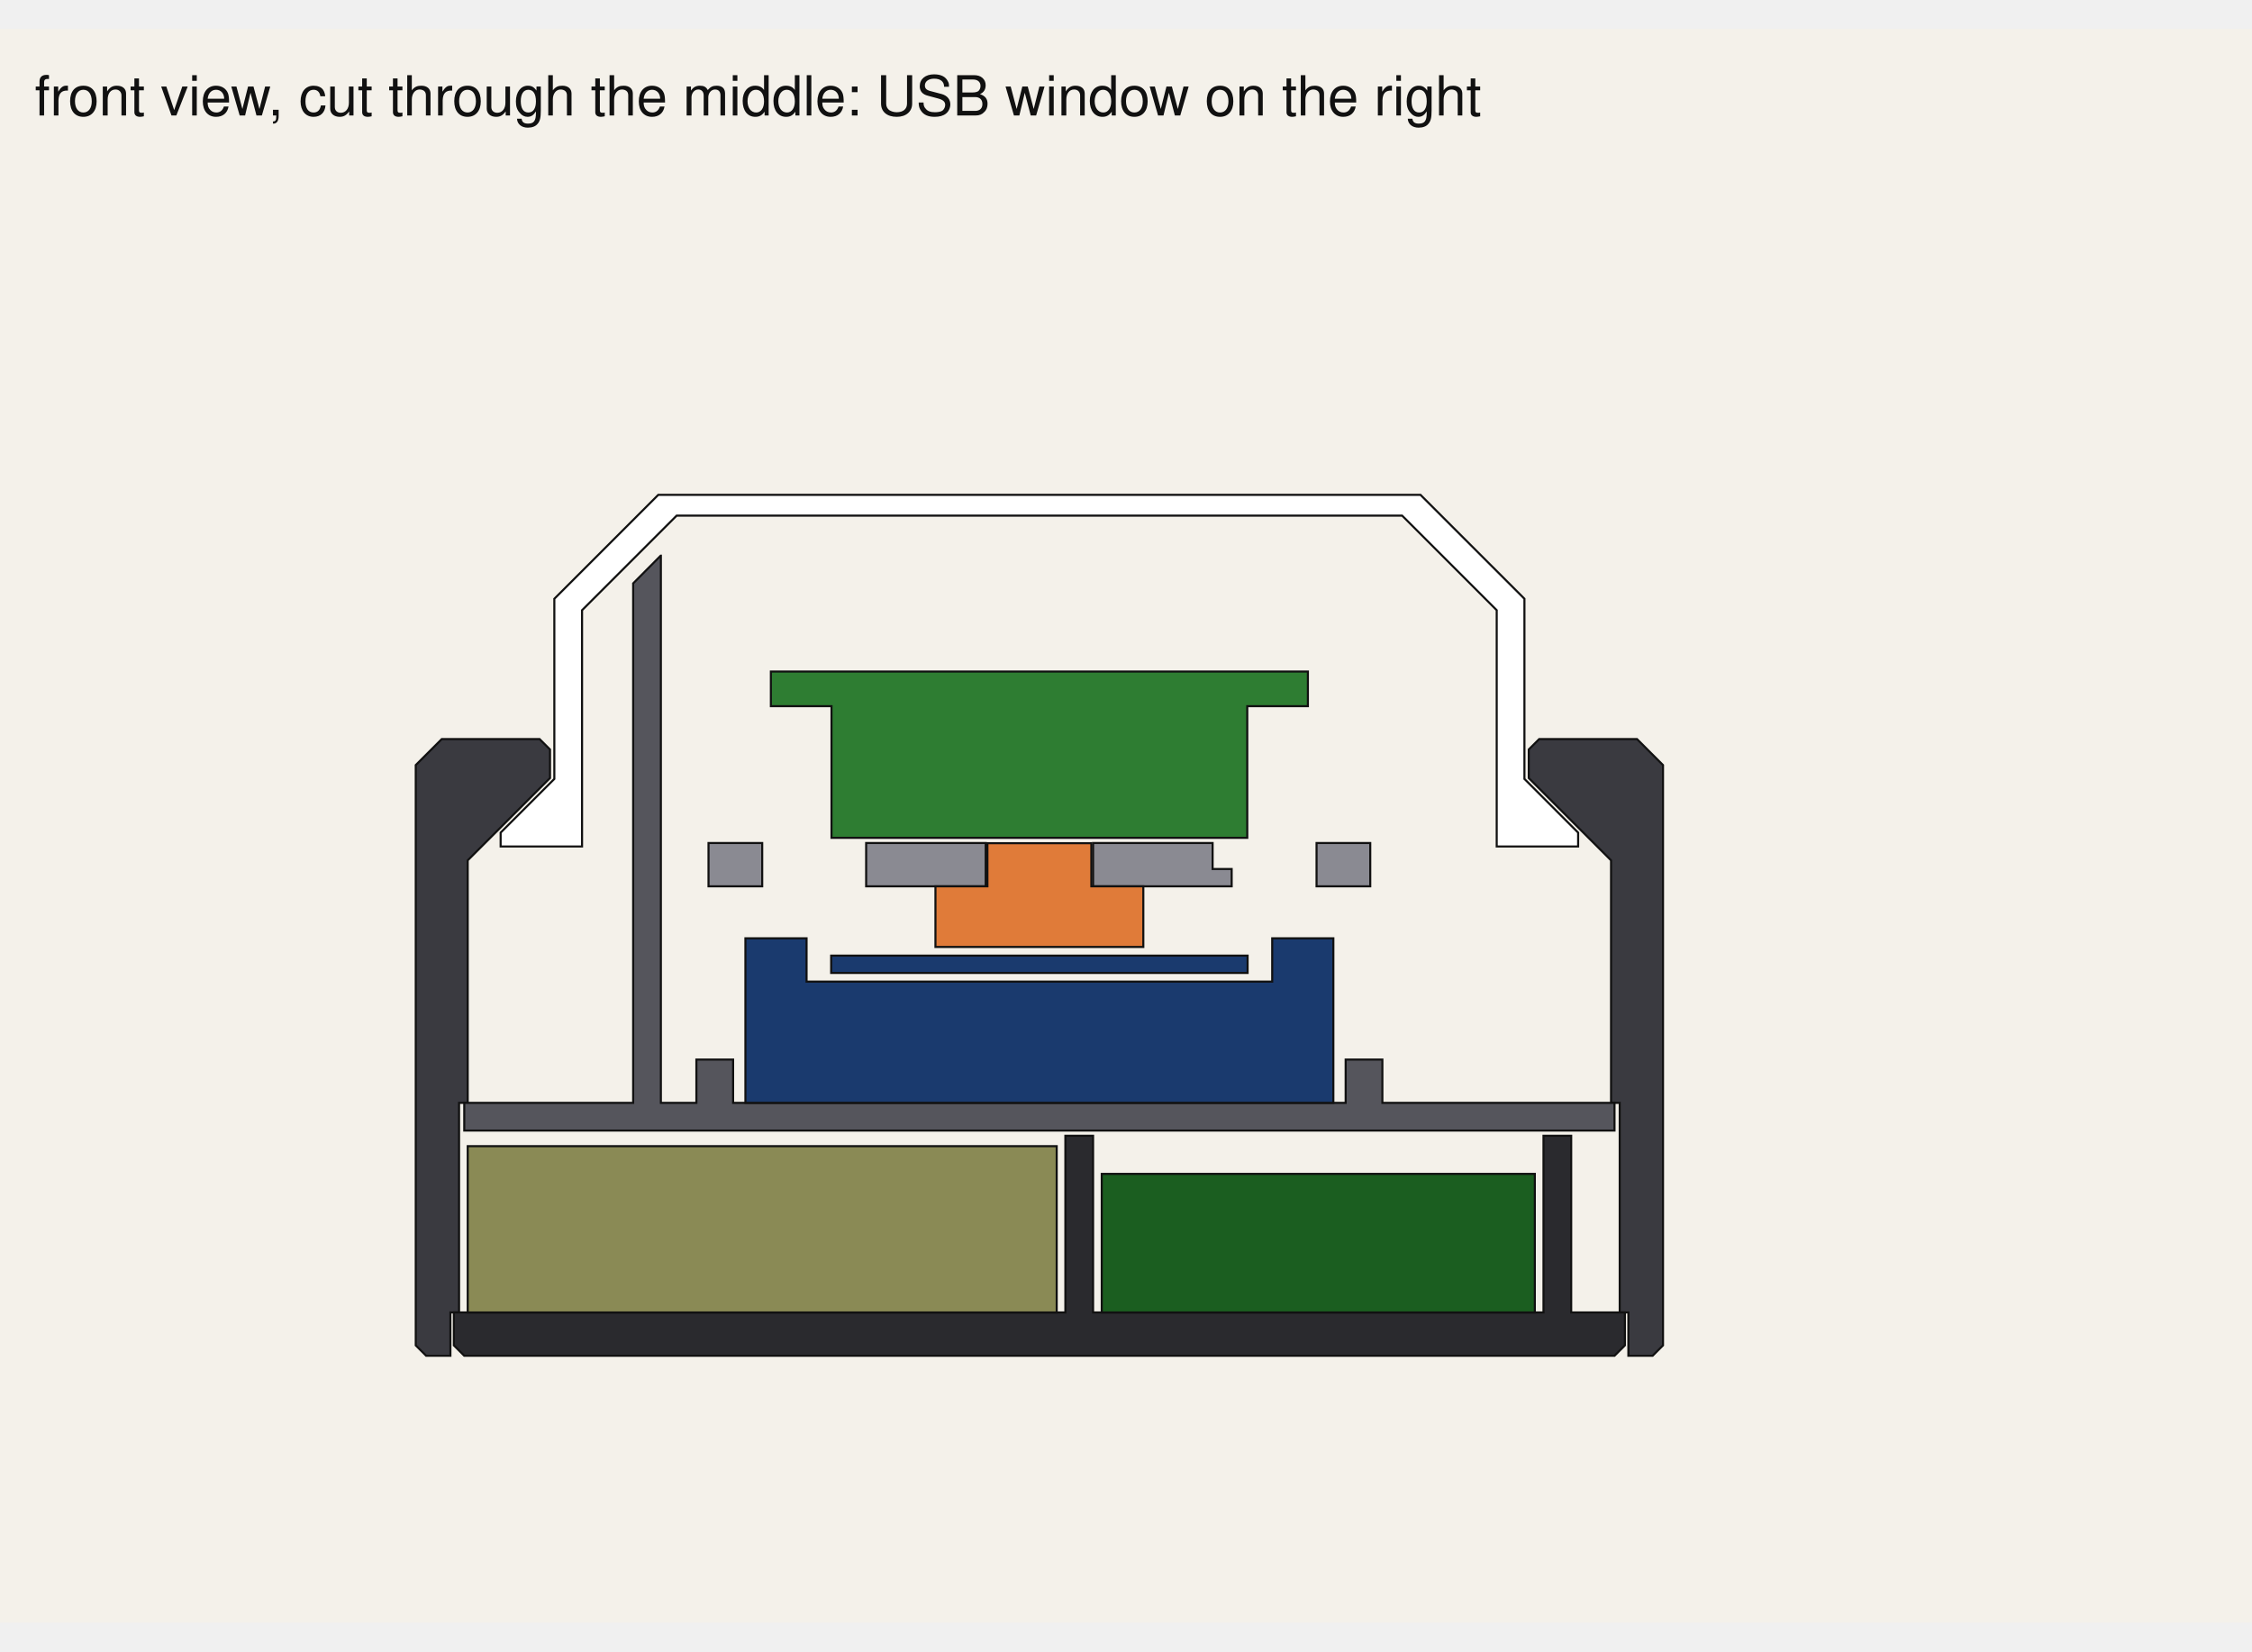
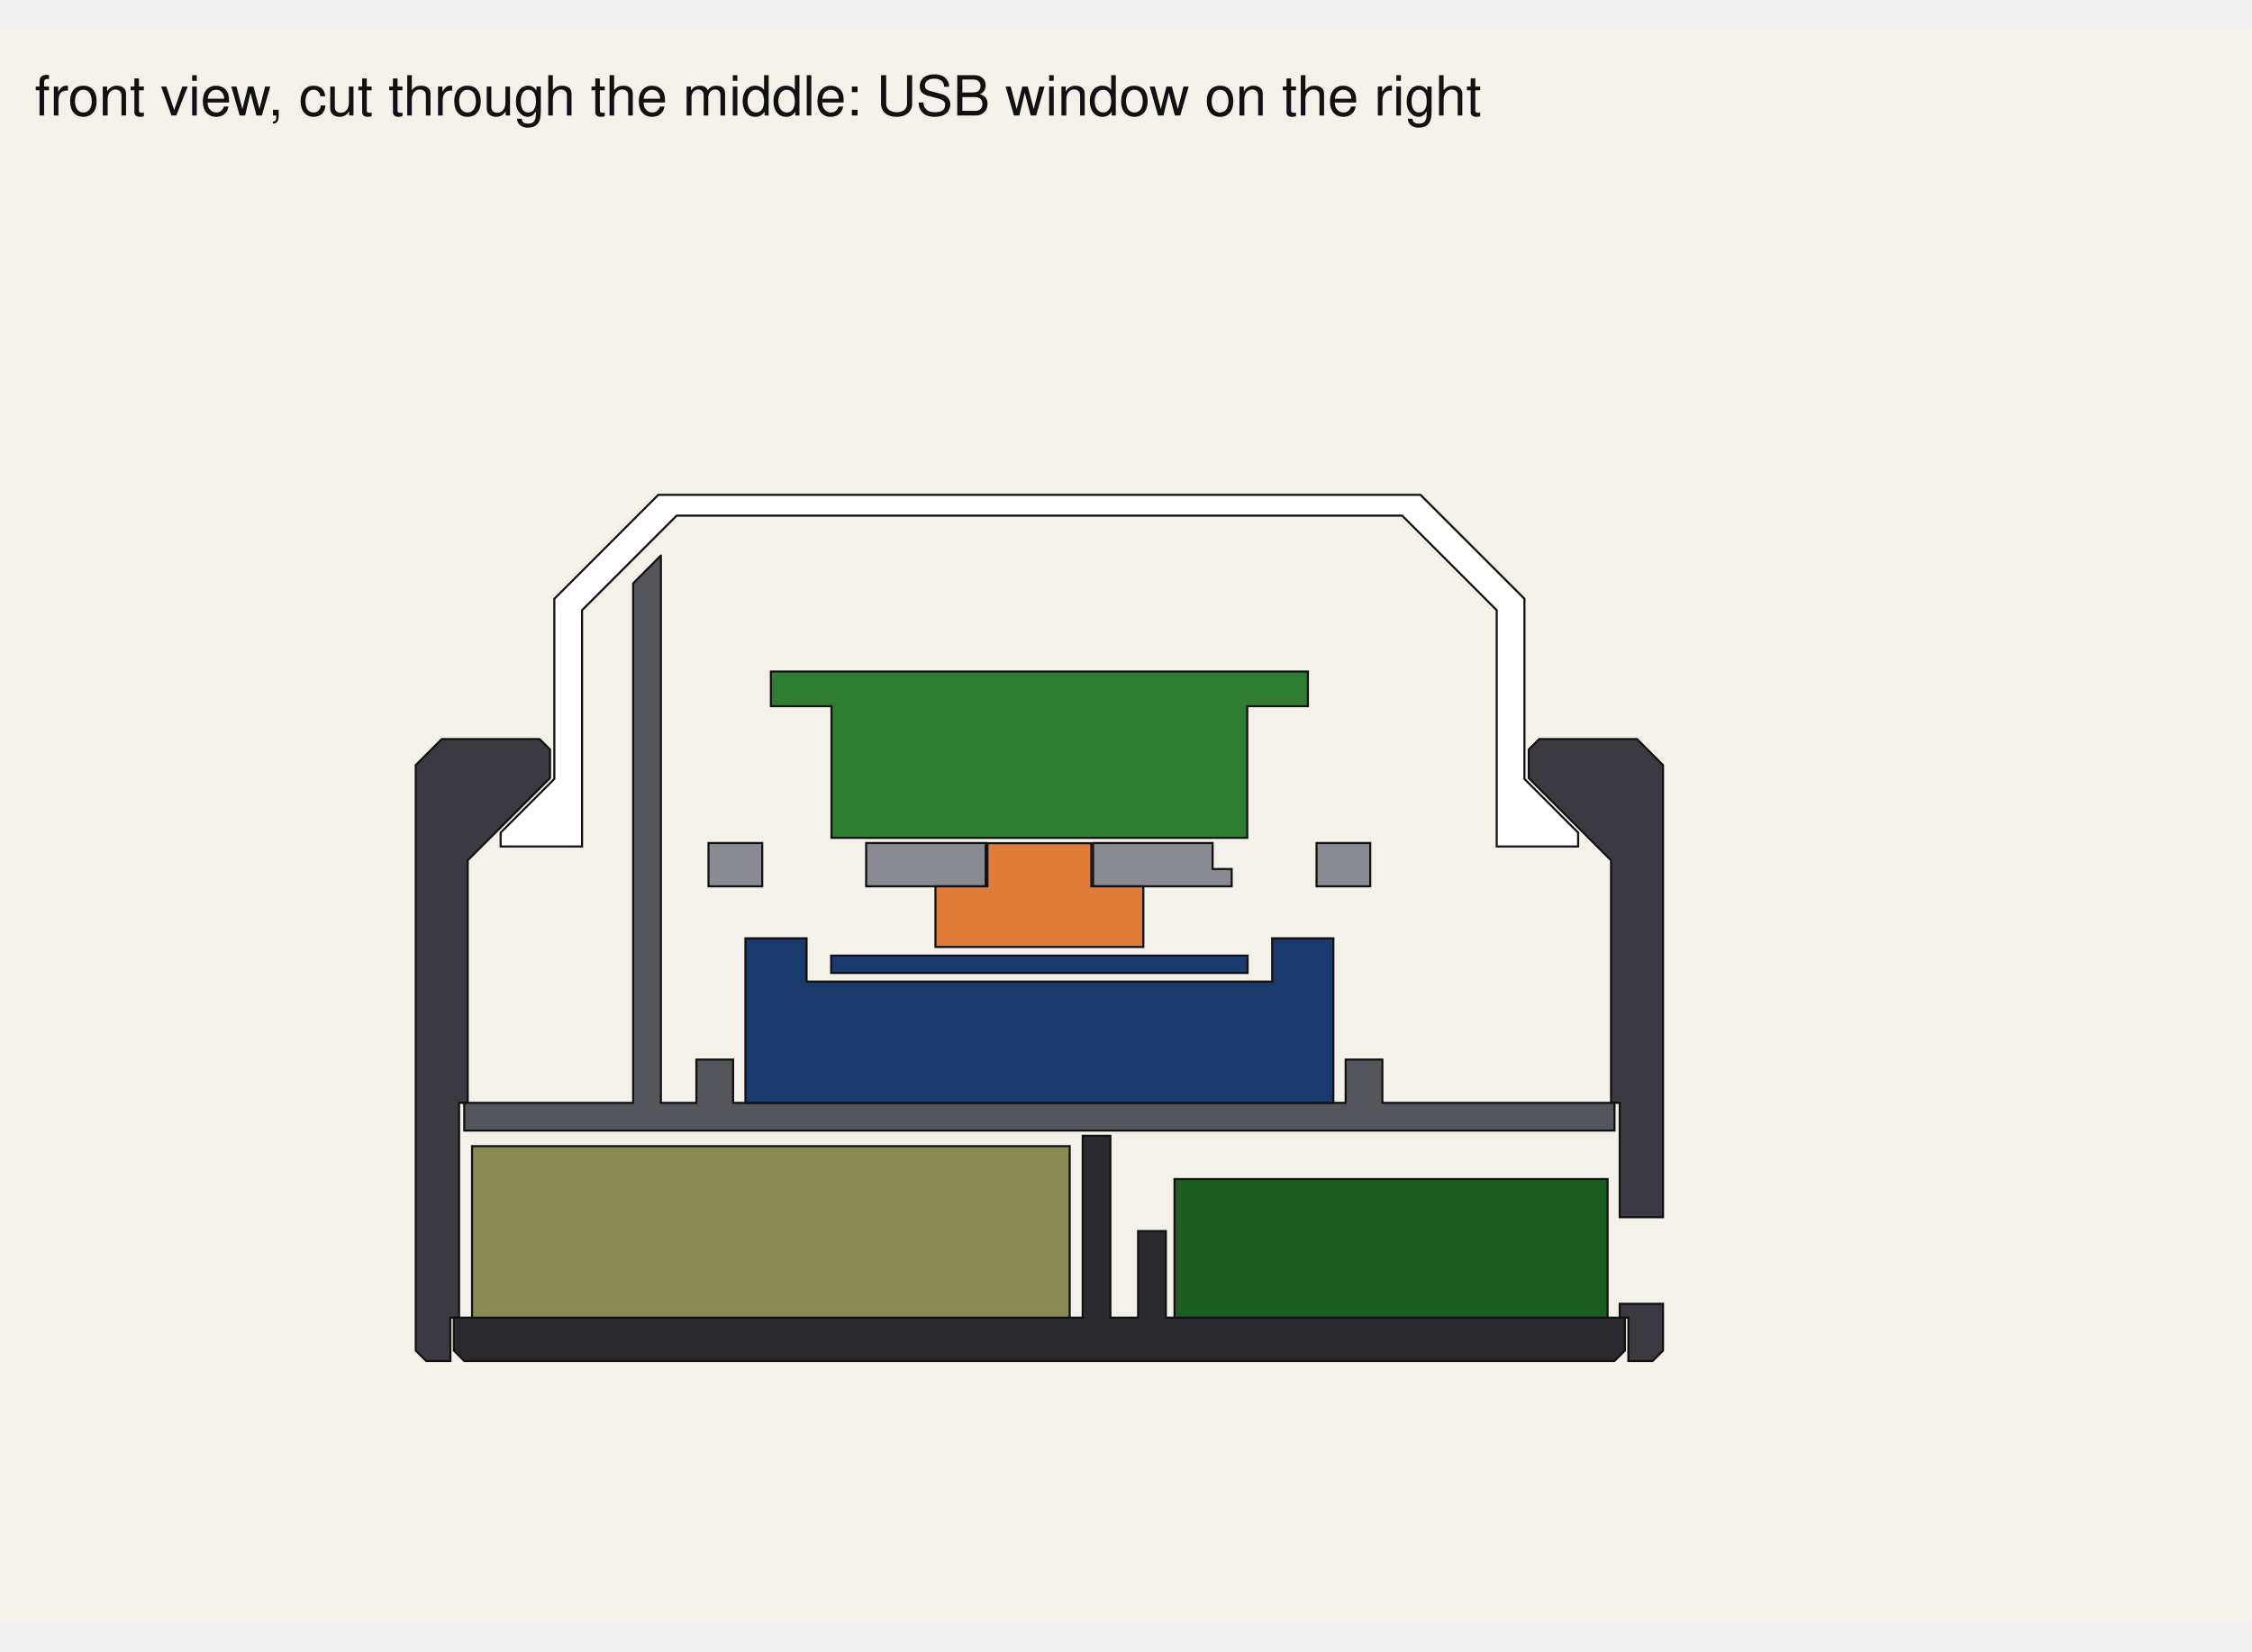
<svg xmlns="http://www.w3.org/2000/svg" viewBox="-60 -62 130 92" width="1320" height="968">
  <rect x="-60" y="-62" width="130" height="92" fill="#f4f1ea" />
-   <path d="M-28.25,-20.40 L-28.25,-18.75 L-33.00,-14.00 L-33.00,0.00 L-33.01,0.00 L-33.50,0.00 L-33.50,1.83 L-33.50,2.61 L-33.50,3.15 L-33.50,6.25 L-33.50,8.02 L-33.50,8.65 L-33.50,9.10 L-33.50,12.10 L-33.74,12.10 L-33.75,12.10 L-34.00,12.10 L-34.00,13.35 L-34.00,14.60 L-34.70,14.60 L-35.40,14.60 L-35.70,14.30 L-36.00,14.00 L-36.00,-2.75 L-36.00,-19.50 L-35.25,-20.25 L-34.50,-21.00 L-34.33,-21.00 L-33.68,-21.00 L-33.18,-21.00 L-29.06,-21.00 L-29.06,-21.00 L-28.99,-21.00 L-28.85,-21.00 Z M35.25,-20.25 L36.00,-19.50 L36.00,-2.75 L36.00,14.00 L35.70,14.30 L35.40,14.60 L34.70,14.60 L34.00,14.60 L34.00,13.35 L34.00,12.10 L33.75,12.10 L33.74,12.10 L33.50,12.10 L33.50,5.54 L33.50,4.95 L33.50,0.00 L33.10,0.00 L33.00,0.00 L33.00,-14.00 L28.25,-18.75 L28.25,-20.40 L28.85,-21.00 L28.99,-21.00 L29.06,-21.00 L29.06,-21.00 L33.18,-21.00 L33.87,-21.00 L34.50,-21.00 Z" fill="#3a3a40" fill-rule="evenodd" stroke="#111" stroke-width="0.12" />
-   <path d="M-21.85,0.00 L-20.75,0.00 L-20.70,0.00 L-20.69,0.00 L-20.58,0.00 L-19.80,0.00 L-19.80,-2.50 L-17.68,-2.50 L-17.68,0.00 L-11.30,0.00 L-2.18,0.00 L0.00,0.00 L2.18,0.00 L11.30,0.00 L17.68,0.00 L17.68,-2.50 L19.80,-2.50 L19.80,0.00 L20.75,0.00 L21.45,0.00 L21.47,0.00 L21.48,0.00 L21.50,0.00 L21.52,0.00 L21.53,0.00 L21.55,0.00 L21.56,0.00 L21.58,0.00 L21.59,0.00 L21.62,0.00 L21.84,0.00 L21.85,0.00 L23.45,0.00 L32.82,0.00 L33.20,0.00 L33.20,0.93 L33.20,1.60 L26.74,1.60 L26.34,1.60 L9.07,1.60 L-4.41,1.60 L-4.85,1.60 L-5.37,1.60 L-5.93,1.60 L-6.53,1.60 L-7.13,1.60 L-26.80,1.60 L-27.00,1.60 L-27.29,1.60 L-27.66,1.60 L-28.09,1.60 L-28.56,1.60 L-29.02,1.60 L-29.51,1.60 L-30.00,1.60 L-30.49,1.60 L-30.95,1.60 L-31.37,1.60 L-31.86,1.60 L-32.34,1.60 L-32.78,1.60 L-32.99,1.60 L-33.20,1.60 L-33.20,0.80 L-33.20,0.00 L-32.99,0.00 L-32.55,0.00 L-32.34,0.00 L-24.43,0.00 L-24.27,0.00 L-24.09,0.00 L-24.08,0.00 L-24.02,0.00 L-23.90,0.00 L-23.71,0.00 L-23.45,0.00 L-23.45,-29.99 L-21.86,-31.59 L-21.85,-31.59 Z" fill="#55555c" fill-rule="evenodd" stroke="#111" stroke-width="0.12" />
-   <path d="M3.10,4.34 L3.10,12.10 L8.40,12.10 L13.18,12.10 L24.32,12.10 L29.10,12.10 L29.10,10.02 L29.10,1.90 L30.33,1.90 L30.70,1.90 L30.70,4.28 L30.70,12.10 L31.17,12.10 L32.69,12.10 L33.27,12.10 L33.80,12.10 L33.80,12.95 L33.80,13.01 L33.80,13.81 L33.80,13.91 L33.80,14.00 L33.76,14.04 L33.50,14.30 L33.45,14.35 L33.20,14.60 L33.20,14.60 L33.20,14.60 L32.91,14.60 L32.62,14.60 L32.32,14.60 L32.01,14.60 L31.68,14.60 L31.36,14.60 L31.02,14.60 L30.69,14.60 L30.34,14.60 L30.00,14.60 L29.66,14.60 L29.31,14.60 L28.98,14.60 L28.64,14.60 L28.32,14.60 L27.99,14.60 L2.84,14.60 L2.40,14.60 L1.92,14.60 L1.46,14.60 L0.97,14.60 L0.49,14.60 L0.00,14.60 L-0.49,14.60 L-0.97,14.60 L-1.46,14.60 L-1.92,14.60 L-2.40,14.60 L-2.84,14.60 L-26.65,14.60 L-26.78,14.60 L-26.95,14.60 L-27.16,14.60 L-27.41,14.60 L-27.68,14.60 L-27.99,14.60 L-28.32,14.60 L-28.64,14.60 L-28.98,14.60 L-29.31,14.60 L-29.66,14.60 L-30.00,14.60 L-30.34,14.60 L-30.69,14.60 L-31.02,14.60 L-31.36,14.60 L-31.68,14.60 L-32.01,14.60 L-32.32,14.60 L-32.62,14.60 L-32.91,14.60 L-32.91,14.60 L-33.20,14.60 L-33.20,14.60 L-33.45,14.35 L-33.50,14.30 L-33.76,14.04 L-33.80,14.00 L-33.80,13.91 L-33.80,13.81 L-33.80,13.01 L-33.80,12.95 L-33.80,12.10 L-33.27,12.10 L-32.69,12.10 L-32.22,12.10 L-32.19,12.10 L-32.09,12.10 L-31.93,12.10 L-31.73,12.10 L-31.50,12.10 L-31.24,12.10 L-31.00,12.10 L-30.77,12.10 L-28.37,12.10 L-28.12,12.10 L-28.12,12.10 L-28.06,12.10 L-27.95,12.10 L-27.79,12.10 L-27.59,12.10 L-27.37,12.10 L-13.46,12.10 L-13.22,12.10 L-11.75,12.10 L1.50,12.10 L1.50,7.00 L1.50,1.90 L2.28,1.90 L2.30,1.90 L2.67,1.90 L2.72,1.90 L3.10,1.90 Z" fill="#2a2a2e" fill-rule="evenodd" stroke="#111" stroke-width="0.12" />
+   <path d="M-28.25,-20.40 L-28.25,-18.75 L-33.00,-14.00 L-33.00,0.00 L-33.01,0.00 L-33.50,0.00 L-33.50,1.92 L-33.50,2.73 L-33.50,3.29 L-33.50,6.38 L-33.50,8.24 L-33.50,8.92 L-33.50,9.40 L-33.50,12.40 L-33.74,12.40 L-33.75,12.40 L-34.00,12.40 L-34.00,13.65 L-34.00,14.90 L-34.70,14.90 L-35.40,14.90 L-35.70,14.60 L-36.00,14.30 L-36.00,-2.60 L-36.00,-19.50 L-35.25,-20.25 L-34.50,-21.00 L-34.33,-21.00 L-33.68,-21.00 L-33.18,-21.00 L-29.03,-21.00 L-28.98,-21.00 L-28.85,-21.00 Z M36.00,12.09 L36.00,14.30 L35.70,14.60 L35.40,14.90 L34.70,14.90 L34.00,14.90 L34.00,13.65 L34.00,12.40 L33.75,12.40 L33.50,12.40 L33.50,11.74 L33.50,11.60 L35.20,11.60 L36.00,11.60 Z M35.25,-20.25 L36.00,-19.50 L36.00,-2.60 L36.00,4.16 L36.00,6.60 L34.30,6.60 L33.50,6.60 L33.50,4.85 L33.50,4.70 L33.50,0.00 L33.13,0.00 L33.00,0.00 L33.00,-14.00 L28.25,-18.75 L28.25,-20.40 L28.85,-21.00 L28.98,-21.00 L29.03,-21.00 L33.18,-21.00 L33.87,-21.00 L34.50,-21.00 Z" fill="#3a3a40" fill-rule="evenodd" stroke="#111" stroke-width="0.12" />
+   <path d="M-21.85,0.00 L-20.75,0.00 L-20.70,0.00 L-20.69,0.00 L-20.58,0.00 L-19.80,0.00 L-19.80,-2.50 L-17.68,-2.50 L-17.68,0.00 L-11.30,0.00 L-2.18,0.00 L0.00,0.00 L2.18,0.00 L11.30,0.00 L17.68,0.00 L17.68,-2.50 L19.80,-2.50 L19.80,0.00 L20.75,0.00 L21.45,0.00 L21.47,0.00 L21.48,0.00 L21.50,0.00 L21.52,0.00 L21.53,0.00 L21.55,0.00 L21.56,0.00 L21.58,0.00 L21.59,0.00 L21.84,0.00 L21.85,0.00 L23.45,0.00 L32.85,0.00 L33.20,0.00 L33.20,0.97 L33.20,1.60 L26.51,1.60 L26.15,1.60 L10.01,1.60 L-3.60,1.60 L-4.06,1.60 L-4.56,1.60 L-5.10,1.60 L-5.64,1.60 L-10.09,1.60 L-10.47,1.60 L-10.93,1.60 L-11.45,1.60 L-12.00,1.60 L-12.55,1.60 L-13.09,1.60 L-28.09,1.60 L-28.56,1.60 L-29.02,1.60 L-29.51,1.60 L-30.00,1.60 L-30.49,1.60 L-30.95,1.60 L-31.37,1.60 L-31.87,1.60 L-32.34,1.60 L-32.78,1.60 L-32.99,1.60 L-33.20,1.60 L-33.20,0.80 L-33.20,0.00 L-32.99,0.00 L-32.55,0.00 L-32.34,0.00 L-24.36,0.00 L-24.24,0.00 L-24.09,0.00 L-24.08,0.00 L-24.02,0.00 L-23.90,0.00 L-23.71,0.00 L-23.45,0.00 L-23.45,-29.99 L-21.86,-31.59 L-21.85,-31.59 Z" fill="#55555c" fill-rule="evenodd" stroke="#111" stroke-width="0.12" />
+   <path d="M4.10,6.97 L4.10,12.40 L4.83,12.40 L5.70,12.40 L5.70,11.01 L5.70,7.40 L6.90,7.40 L7.30,7.40 L7.30,11.15 L7.30,12.40 L7.45,12.40 L12.33,12.40 L17.64,12.40 L18.08,12.40 L18.55,12.40 L31.73,12.40 L32.53,12.40 L32.54,12.40 L32.69,12.40 L33.26,12.40 L33.80,12.40 L33.80,13.26 L33.80,13.30 L33.80,14.11 L33.80,14.20 L33.80,14.30 L33.76,14.34 L33.50,14.60 L33.45,14.65 L33.20,14.90 L33.20,14.90 L33.20,14.90 L32.91,14.90 L32.62,14.90 L32.32,14.90 L32.01,14.90 L31.68,14.90 L31.36,14.90 L31.02,14.90 L30.69,14.90 L30.34,14.90 L30.00,14.90 L29.66,14.90 L29.31,14.90 L28.98,14.90 L28.64,14.90 L28.32,14.90 L27.99,14.90 L27.68,14.90 L27.38,14.90 L18.34,14.90 L18.00,14.90 L17.64,14.90 L17.28,14.90 L16.91,14.90 L16.56,14.90 L16.22,14.90 L15.91,14.90 L15.62,14.90 L15.38,14.90 L15.17,14.90 L15.01,14.90 L14.89,14.90 L14.82,14.90 L1.80,14.90 L1.37,14.90 L0.92,14.90 L0.46,14.90 L0.00,14.90 L-0.46,14.90 L-0.91,14.90 L-1.37,14.90 L-1.80,14.90 L-2.25,14.90 L-27.99,14.90 L-28.32,14.90 L-28.64,14.90 L-28.98,14.90 L-29.31,14.90 L-29.66,14.90 L-30.00,14.90 L-30.34,14.90 L-30.69,14.90 L-31.02,14.90 L-31.36,14.90 L-31.68,14.90 L-32.01,14.90 L-32.32,14.90 L-32.62,14.90 L-32.91,14.90 L-32.91,14.90 L-33.20,14.90 L-33.20,14.90 L-33.45,14.65 L-33.50,14.60 L-33.76,14.34 L-33.80,14.30 L-33.80,14.20 L-33.80,14.11 L-33.80,13.30 L-33.80,13.26 L-33.80,12.40 L-33.66,12.40 L-33.26,12.40 L-32.69,12.40 L-32.23,12.40 L-32.19,12.40 L-32.09,12.40 L-31.94,12.40 L-31.74,12.40 L-31.51,12.40 L-31.26,12.40 L-31.01,12.40 L-28.36,12.40 L-28.10,12.40 L-28.10,12.40 L-28.03,12.40 L-27.92,12.40 L-27.76,12.40 L-18.71,12.40 L-18.54,12.40 L-18.33,12.40 L-12.76,12.40 L-12.15,12.40 L2.50,12.40 L2.50,6.81 L2.50,1.90 L3.33,1.90 L4.10,1.90 Z" fill="#2a2a2e" fill-rule="evenodd" stroke="#111" stroke-width="0.12" />
  <path d="M28.00,-29.10 L28.00,-18.70 L31.10,-15.60 L31.10,-14.80 L26.40,-14.80 L26.40,-28.44 L20.94,-33.90 L0.00,-33.90 L-20.94,-33.90 L-26.40,-28.44 L-26.40,-14.80 L-31.10,-14.80 L-31.10,-15.60 L-28.00,-18.70 L-28.00,-29.10 L-22.00,-35.10 L0.00,-35.10 L22.00,-35.10 Z" fill="#ffffff" fill-rule="evenodd" stroke="#111" stroke-width="0.12" />
  <path d="M-16.00,-12.50 L-16.82,-12.50 L-16.84,-12.50 L-16.87,-12.50 L-16.87,-12.50 L-17.07,-12.50 L-17.27,-12.50 L-17.47,-12.50 L-17.65,-12.50 L-17.83,-12.50 L-17.98,-12.50 L-18.14,-12.50 L-18.28,-12.50 L-18.41,-12.50 L-18.53,-12.50 L-18.64,-12.50 L-18.73,-12.50 L-18.82,-12.50 L-18.89,-12.50 L-18.96,-12.50 L-19.01,-12.50 L-19.05,-12.50 L-19.08,-12.50 L-19.10,-12.50 L-19.10,-15.00 L-19.08,-15.00 L-19.05,-15.00 L-19.01,-15.00 L-18.96,-15.00 L-18.89,-15.00 L-18.82,-15.00 L-18.73,-15.00 L-18.64,-15.00 L-18.53,-15.00 L-18.41,-15.00 L-18.28,-15.00 L-18.14,-15.00 L-17.98,-15.00 L-17.83,-15.00 L-17.65,-15.00 L-17.47,-15.00 L-17.27,-15.00 L-17.07,-15.00 L-16.84,-15.00 L-16.62,-15.00 L-16.38,-15.00 L-16.14,-15.00 L-16.01,-15.00 L-16.00,-15.00 Z M-3.10,-12.50 L-3.90,-12.50 L-4.10,-12.50 L-4.30,-12.50 L-4.50,-12.50 L-4.70,-12.50 L-4.71,-12.50 L-4.91,-12.50 L-5.05,-12.50 L-5.11,-12.50 L-5.32,-12.50 L-5.52,-12.50 L-5.72,-12.50 L-5.93,-12.50 L-6.14,-12.50 L-6.35,-12.50 L-6.57,-12.50 L-6.79,-12.50 L-7.01,-12.50 L-8.45,-12.50 L-8.49,-12.50 L-8.58,-12.50 L-8.70,-12.50 L-8.82,-12.50 L-8.93,-12.50 L-9.04,-12.50 L-9.14,-12.50 L-9.24,-12.50 L-9.33,-12.50 L-9.42,-12.50 L-9.50,-12.50 L-9.57,-12.50 L-9.64,-12.50 L-9.70,-12.50 L-9.76,-12.50 L-9.81,-12.50 L-9.86,-12.50 L-9.89,-12.50 L-9.93,-12.50 L-9.95,-12.50 L-9.98,-12.50 L-9.99,-12.50 L-10.00,-12.50 L-10.00,-15.00 L-9.99,-15.00 L-9.98,-15.00 L-9.95,-15.00 L-9.93,-15.00 L-9.89,-15.00 L-9.86,-15.00 L-9.81,-15.00 L-9.76,-15.00 L-9.70,-15.00 L-9.64,-15.00 L-9.57,-15.00 L-9.50,-15.00 L-9.42,-15.00 L-9.33,-15.00 L-9.24,-15.00 L-9.14,-15.00 L-9.04,-15.00 L-8.93,-15.00 L-8.82,-15.00 L-8.70,-15.00 L-8.58,-15.00 L-8.45,-15.00 L-8.31,-15.00 L-8.18,-15.00 L-8.03,-15.00 L-7.89,-15.00 L-7.73,-15.00 L-7.57,-15.00 L-7.41,-15.00 L-7.24,-15.00 L-7.07,-15.00 L-6.90,-15.00 L-6.72,-15.00 L-6.53,-15.00 L-6.34,-15.00 L-6.15,-15.00 L-5.96,-15.00 L-5.76,-15.00 L-5.56,-15.00 L-5.35,-15.00 L-5.14,-15.00 L-4.93,-15.00 L-4.71,-15.00 L-4.50,-15.00 L-4.28,-15.00 L-4.05,-15.00 L-3.83,-15.00 L-3.60,-15.00 L-3.37,-15.00 L-3.14,-15.00 L-3.10,-15.00 Z M10.00,-13.50 L10.54,-13.50 L10.71,-13.50 L11.04,-13.50 L11.06,-13.50 L11.09,-13.50 L11.10,-13.50 L11.10,-13.46 L11.10,-12.50 L11.03,-12.50 L10.88,-12.50 L9.88,-12.50 L8.92,-12.50 L8.91,-12.50 L8.82,-12.50 L8.70,-12.50 L8.58,-12.50 L8.45,-12.50 L8.31,-12.50 L8.18,-12.50 L8.03,-12.50 L7.89,-12.50 L7.73,-12.50 L7.57,-12.50 L7.41,-12.50 L7.24,-12.50 L7.07,-12.50 L6.90,-12.50 L6.72,-12.50 L6.53,-12.50 L6.34,-12.50 L6.15,-12.50 L5.96,-12.50 L5.76,-12.50 L5.56,-12.50 L5.35,-12.50 L5.14,-12.50 L4.93,-12.50 L4.71,-12.50 L4.50,-12.50 L4.28,-12.50 L4.05,-12.50 L3.83,-12.50 L3.60,-12.50 L3.37,-12.50 L3.14,-12.50 L3.10,-12.50 L3.10,-15.00 L3.14,-15.00 L3.37,-15.00 L3.60,-15.00 L3.83,-15.00 L4.05,-15.00 L4.28,-15.00 L4.50,-15.00 L4.71,-15.00 L4.93,-15.00 L5.14,-15.00 L5.35,-15.00 L5.56,-15.00 L5.76,-15.00 L5.96,-15.00 L6.15,-15.00 L6.34,-15.00 L6.53,-15.00 L6.72,-15.00 L6.90,-15.00 L7.07,-15.00 L7.24,-15.00 L7.41,-15.00 L7.57,-15.00 L7.73,-15.00 L7.89,-15.00 L8.03,-15.00 L8.18,-15.00 L8.31,-15.00 L8.45,-15.00 L8.58,-15.00 L8.70,-15.00 L8.82,-15.00 L8.93,-15.00 L9.04,-15.00 L9.14,-15.00 L9.24,-15.00 L9.33,-15.00 L9.42,-15.00 L9.50,-15.00 L9.57,-15.00 L9.64,-15.00 L9.70,-15.00 L9.76,-15.00 L9.81,-15.00 L9.86,-15.00 L9.89,-15.00 L9.93,-15.00 L9.95,-15.00 L9.98,-15.00 L9.99,-15.00 L10.00,-15.00 Z M19.10,-12.50 L19.08,-12.50 L19.05,-12.50 L19.01,-12.50 L18.96,-12.50 L18.89,-12.50 L18.82,-12.50 L18.73,-12.50 L18.64,-12.50 L18.53,-12.50 L18.41,-12.50 L18.28,-12.50 L18.14,-12.50 L17.98,-12.50 L17.83,-12.50 L17.65,-12.50 L17.47,-12.50 L17.27,-12.50 L17.07,-12.50 L16.84,-12.50 L16.62,-12.50 L16.38,-12.50 L16.14,-12.50 L16.00,-12.50 L16.00,-15.00 L16.01,-15.00 L16.14,-15.00 L16.38,-15.00 L16.62,-15.00 L16.84,-15.00 L17.07,-15.00 L17.27,-15.00 L17.47,-15.00 L17.65,-15.00 L17.83,-15.00 L17.98,-15.00 L18.14,-15.00 L18.28,-15.00 L18.41,-15.00 L18.53,-15.00 L18.64,-15.00 L18.73,-15.00 L18.82,-15.00 L18.89,-15.00 L18.96,-15.00 L19.01,-15.00 L19.05,-15.00 L19.08,-15.00 L19.10,-15.00 Z" fill="#8a8a92" fill-rule="evenodd" stroke="#111" stroke-width="0.12" />
  <path d="M3.00,-12.50 L3.34,-12.50 L3.65,-12.50 L3.96,-12.50 L4.24,-12.50 L4.52,-12.50 L4.76,-12.50 L5.00,-12.50 L5.20,-12.50 L5.39,-12.50 L5.54,-12.50 L5.69,-12.50 L5.80,-12.50 L5.90,-12.50 L5.95,-12.50 L6.00,-12.50 L6.00,-9.00 L5.95,-9.00 L5.90,-9.00 L5.80,-9.00 L5.69,-9.00 L5.54,-9.00 L5.39,-9.00 L5.20,-9.00 L5.00,-9.00 L4.76,-9.00 L4.52,-9.00 L4.24,-9.00 L3.96,-9.00 L3.65,-9.00 L3.34,-9.00 L3.00,-9.00 L2.66,-9.00 L2.30,-9.00 L1.79,-9.00 L1.70,-9.00 L1.55,-9.00 L1.37,-9.00 L1.24,-9.00 L1.17,-9.00 L0.93,-9.00 L0.89,-9.00 L0.78,-9.00 L0.39,-9.00 L0.00,-9.00 L-0.39,-9.00 L-0.53,-9.00 L-0.68,-9.00 L-0.78,-9.00 L-0.93,-9.00 L-1.17,-9.00 L-1.24,-9.00 L-1.70,-9.00 L-2.30,-9.00 L-2.66,-9.00 L-3.00,-9.00 L-3.34,-9.00 L-3.65,-9.00 L-3.96,-9.00 L-4.24,-9.00 L-4.52,-9.00 L-4.76,-9.00 L-5.00,-9.00 L-5.20,-9.00 L-5.39,-9.00 L-5.54,-9.00 L-5.69,-9.00 L-5.80,-9.00 L-5.90,-9.00 L-5.95,-9.00 L-6.00,-9.00 L-6.00,-12.50 L-5.95,-12.50 L-5.90,-12.50 L-5.80,-12.50 L-5.69,-12.50 L-5.54,-12.50 L-5.39,-12.50 L-5.20,-12.50 L-5.00,-12.50 L-4.76,-12.50 L-4.52,-12.50 L-4.24,-12.50 L-3.96,-12.50 L-3.65,-12.50 L-3.34,-12.50 L-3.00,-12.50 L-3.00,-14.99 L-2.94,-14.99 L-2.88,-14.99 L-2.77,-14.99 L-2.66,-14.99 L-2.49,-14.99 L-2.33,-14.99 L-2.12,-14.99 L-1.91,-14.99 L-1.67,-14.99 L-1.42,-14.99 L-1.15,-14.99 L-0.88,-14.99 L-0.59,-14.99 L-0.30,-14.99 L0.00,-14.99 L0.30,-14.99 L0.59,-14.99 L0.88,-14.99 L1.15,-14.99 L1.42,-14.99 L1.67,-14.99 L1.91,-14.99 L2.12,-14.99 L2.33,-14.99 L2.49,-14.99 L2.66,-14.99 L2.77,-14.99 L2.88,-14.99 L2.94,-14.99 L3.00,-14.99 Z" fill="#e07b39" fill-rule="evenodd" stroke="#111" stroke-width="0.12" />
  <path d="M15.50,-23.90 L15.50,-22.90 L13.93,-22.90 L12.00,-22.90 L12.00,-19.11 L12.00,-19.10 L12.00,-15.30 L0.00,-15.30 L-12.00,-15.30 L-12.00,-19.10 L-12.00,-19.11 L-12.00,-22.90 L-13.93,-22.90 L-15.50,-22.90 L-15.50,-23.90 L-15.50,-24.90 L-10.33,-24.90 L0.00,-24.90 L10.33,-24.90 L15.50,-24.90 Z" fill="#2e7d32" fill-rule="evenodd" stroke="#111" stroke-width="0.12" />
  <path d="M-13.44,-7.00 L0.00,-7.00 L13.44,-7.00 L13.44,-9.50 L16.97,-9.50 L16.97,0.00 L0.00,0.00 L-16.97,0.00 L-16.97,-9.50 L-13.44,-9.50 Z M12.02,-7.50 L0.00,-7.50 L-12.02,-7.50 L-12.02,-8.50 L0.00,-8.50 L12.02,-8.50 Z" fill="#1a3a6e" fill-rule="evenodd" stroke="#111" stroke-width="0.12" />
-   <path d="M1.00,7.30 L1.00,12.10 L-16.00,12.10 L-33.00,12.10 L-33.00,7.30 L-33.00,2.50 L-16.00,2.50 L1.00,2.50 Z" fill="#8a8a55" fill-rule="evenodd" stroke="#111" stroke-width="0.12" />
-   <path d="M28.60,5.66 L28.60,12.10 L23.72,12.10 L3.60,12.10 L3.60,10.54 L3.60,4.10 L8.83,4.10 L18.49,4.10 L23.72,4.10 L28.60,4.10 Z" fill="#1b5e20" fill-rule="evenodd" stroke="#111" stroke-width="0.12" />
+   <path d="M1.75,7.12 L1.75,12.40 L-14.34,12.40 L-32.75,12.40 L-32.75,7.78 L-32.75,2.50 L-14.34,2.50 L1.75,2.50 Z" fill="#8a8a55" fill-rule="evenodd" stroke="#111" stroke-width="0.12" />
+   <path d="M32.80,6.35 L32.80,12.40 L26.70,12.40 L7.80,12.40 L7.80,10.45 L7.80,4.40 L26.70,4.40 L32.80,4.40 Z" fill="#1b5e20" fill-rule="evenodd" stroke="#111" stroke-width="0.12" />
  <text x="-58" y="-57" font-family="Helvetica" font-size="3.2" fill="#111">front view, cut through the middle: USB window on the right</text>
</svg>
